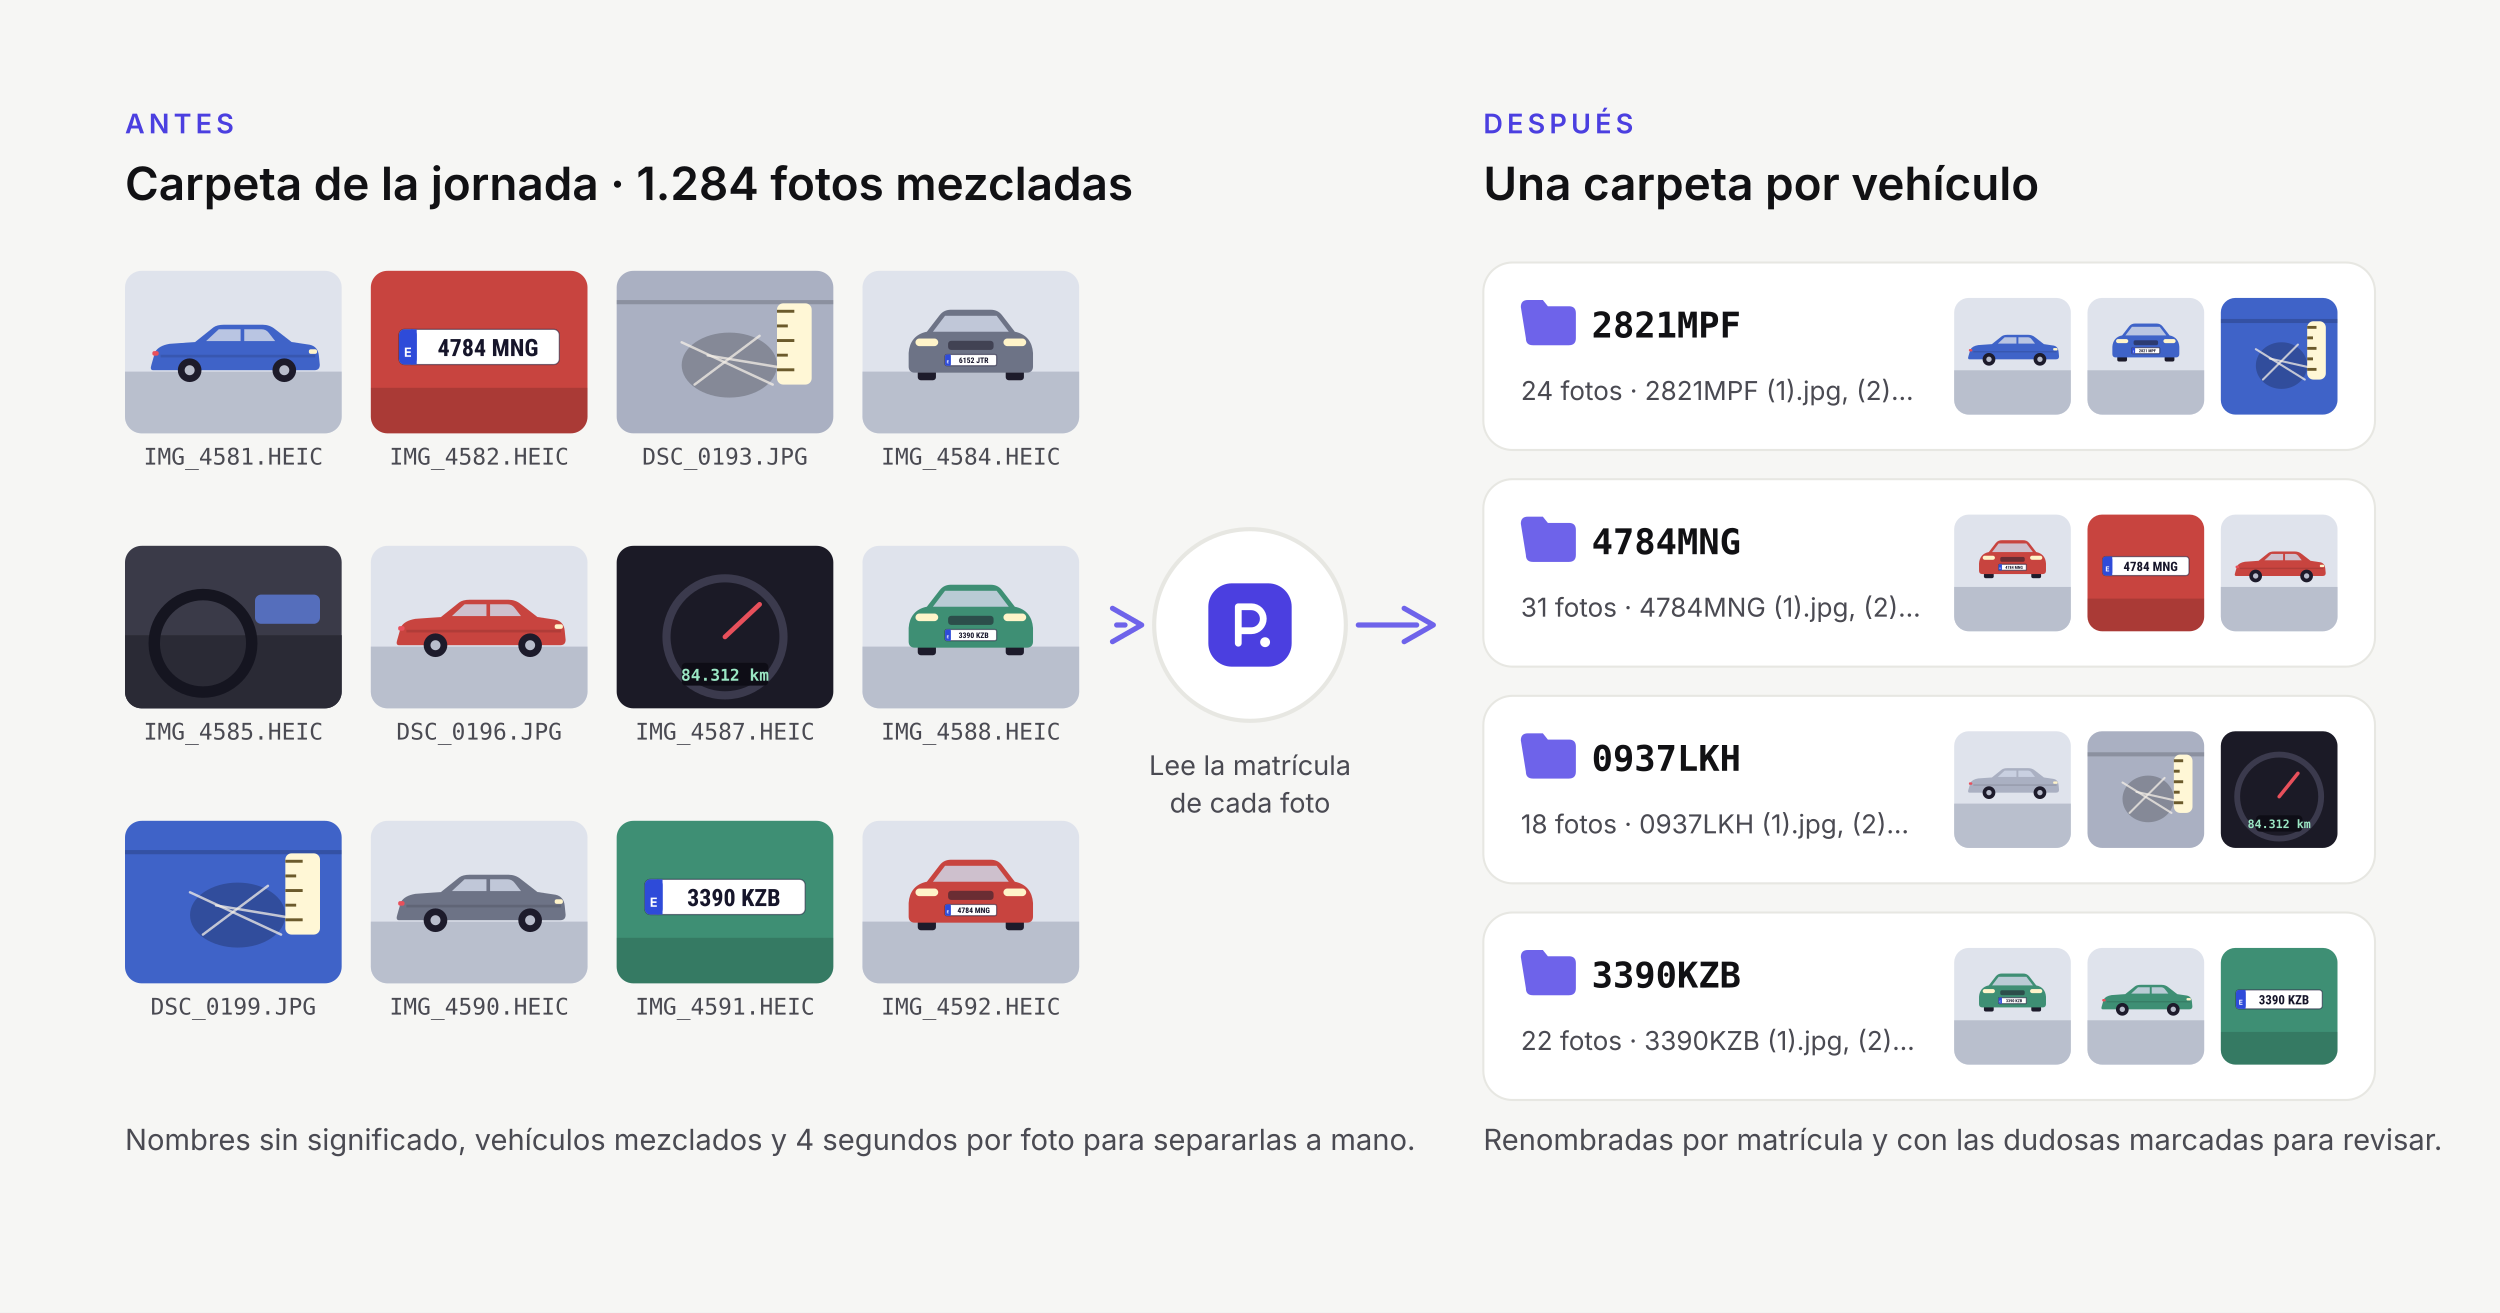
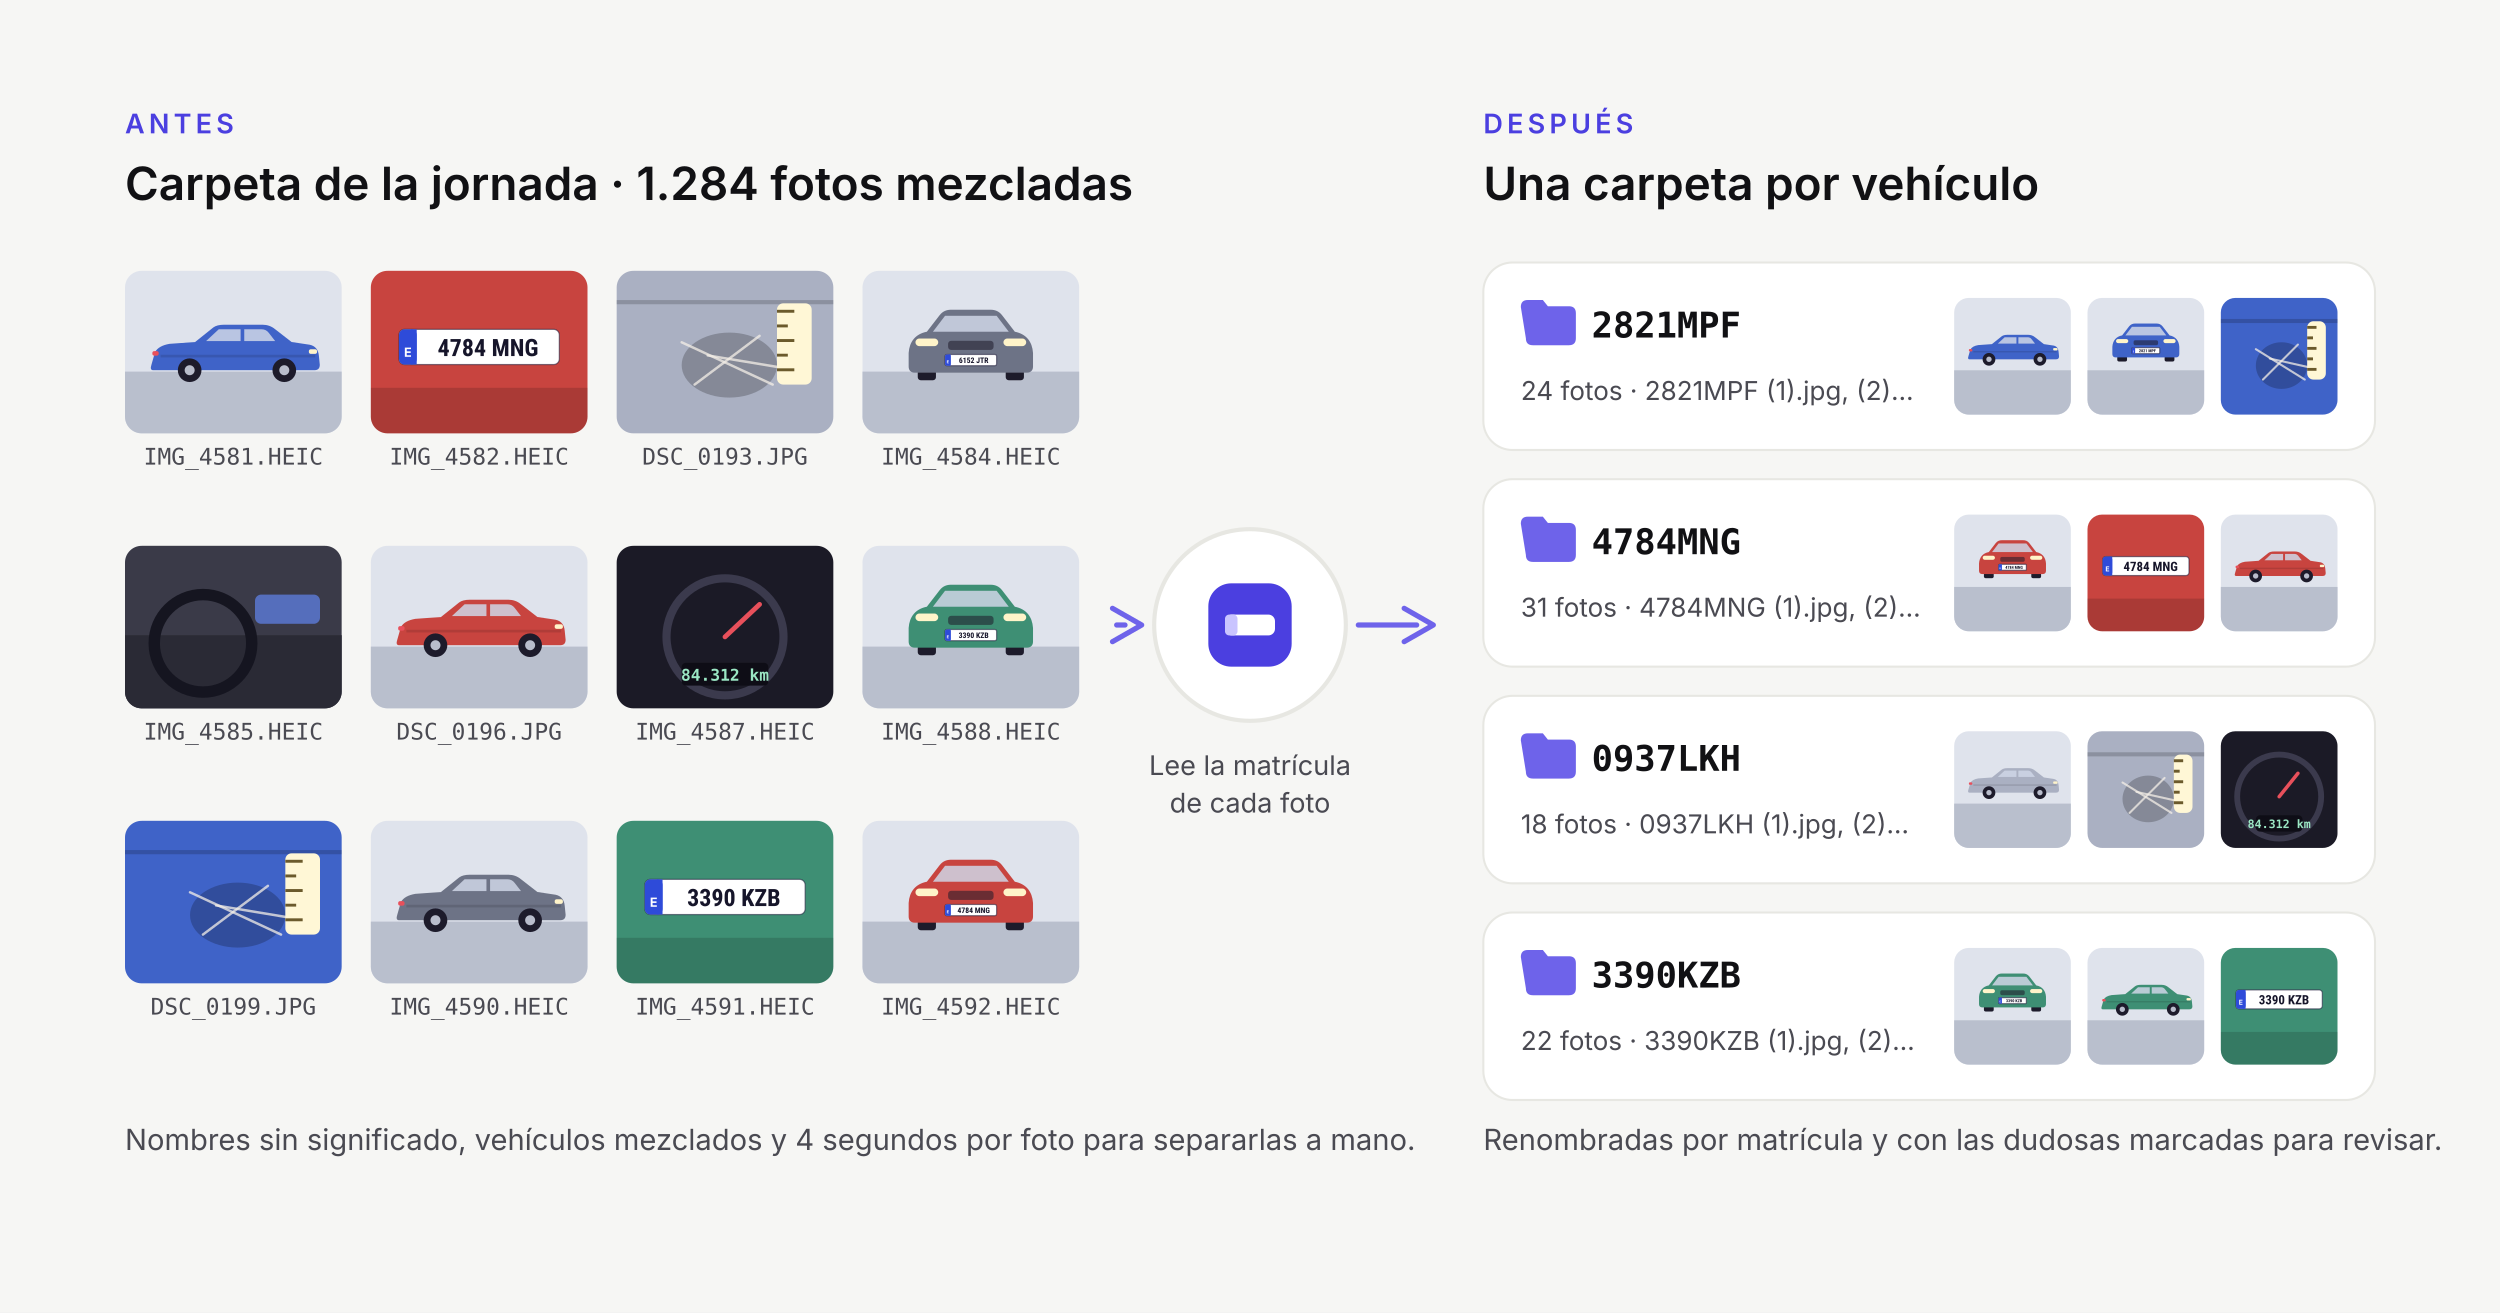
<svg xmlns="http://www.w3.org/2000/svg" viewBox="0 0 1200 630" width="1200" height="630" role="img" aria-labelledby="t">
  <rect x="0" y="0" width="1200" height="630" rx="0" fill="#f6f6f4" />
  <text x="60" y="64" font-family="Segoe UI, Inter, -apple-system, system-ui, sans-serif" font-size="13" font-weight="600" fill="#4b3fe0" text-anchor="start" letter-spacing="2">ANTES</text>
  <text x="60" y="96" font-family="Segoe UI, Inter, -apple-system, system-ui, sans-serif" font-size="22" font-weight="600" fill="#111114" text-anchor="start">Carpeta de la jornada · 1.284 fotos mezcladas</text>
  <g>
    <clipPath id="c48957359">
      <rect x="60" y="130" width="104" height="78" rx="8" />
    </clipPath>
    <g clip-path="url(#c48957359)">
      <rect x="60" y="130" width="104" height="78" rx="0" fill="#dfe3ec" />
      <rect x="60" y="178.36" width="104" height="29.64" rx="0" fill="#b9bfcd" />
      <g transform="translate(68.32,151.06) scale(0.4368)">
        <path d="M10,55 L14,41 Q18,34 30,32 L58,30 L78,14 Q82,11 90,11 L132,11 Q140,11 146,16 L164,30 L184,33 Q193,35 194,45 L195,55 Q195,61 189,61 L12,61 Q8,61 10,55 Z" fill="#3f63c8" />
        <path d="M84,16 L108,16 L108,29 L70,29 Z M112,16 L131,16 Q136,16 139,20 L146,29 L112,29 Z" fill="#cfd6e6" fill-opacity=".85" />
        <rect x="20" y="44" width="170" height="3" fill="#000" fill-opacity=".12" />
        <rect x="183" y="38" width="9" height="5" rx="2" fill="#fff4c9" />
        <rect x="11" y="40" width="7" height="5" rx="2" fill="#e8505b" />
        <circle cx="52" cy="61" r="13" fill="#1d1b2b" />
        <circle cx="52" cy="61" r="5.5" fill="#b9bdcc" />
        <circle cx="156" cy="61" r="13" fill="#1d1b2b" />
        <circle cx="156" cy="61" r="5.5" fill="#b9bdcc" />
      </g>
    </g>
  </g>
  <text x="112.0" y="223" font-family="Cascadia Mono, Consolas, ui-monospace, monospace" font-size="11" font-weight="400" fill="#4a4a52" text-anchor="middle">IMG_4581.HEIC</text>
  <g>
    <clipPath id="c47932285">
      <rect x="178" y="130" width="104" height="78" rx="8" />
    </clipPath>
    <g clip-path="url(#c47932285)">
      <rect x="178" y="130" width="104" height="78" rx="0" fill="#c8443f" />
      <rect x="178" y="186.16" width="104" height="21.84" rx="0" fill="#000" fill-opacity=".15" />
      <g>
        <rect x="191.52" y="158.08" width="76.96" height="16.9" rx="2.704" fill="#ffffff" stroke="#1e1b39" stroke-opacity=".55" stroke-width="0.6" />
        <rect x="191.52" y="158.08" width="8.5" height="16.9" rx="2.704" fill="#2e4bd9" />
        <rect x="197.316" y="158.08" width="2.704" height="16.9" rx="0" fill="#2e4bd9" />
        <text x="195.77" y="171.262" font-family="Segoe UI, Inter, -apple-system, system-ui, sans-serif" font-size="6.084" font-weight="700" fill="#ffffff" text-anchor="middle">E</text>
        <text x="234.25" y="170.924" font-family="Bahnschrift, 'Arial Narrow', 'Roboto Condensed', Arial, sans-serif" font-size="11.5" font-weight="700" fill="#16152a" text-anchor="middle">4784 MNG</text>
      </g>
    </g>
  </g>
  <text x="230.0" y="223" font-family="Cascadia Mono, Consolas, ui-monospace, monospace" font-size="11" font-weight="400" fill="#4a4a52" text-anchor="middle">IMG_4582.HEIC</text>
  <g>
    <clipPath id="c69814374">
      <rect x="296" y="130" width="104" height="78" rx="8" />
    </clipPath>
    <g clip-path="url(#c69814374)">
      <rect x="296" y="130" width="104" height="78" rx="0" fill="#aab0c2" />
      <rect x="296" y="144.04" width="104" height="2" rx="0" fill="#000" fill-opacity=".18" />
      <ellipse cx="350.08" cy="175.24" rx="22.88" ry="15.6" fill="#000" fill-opacity=".22" />
      <path d="M327.2,164.3 L370.9,184.6" stroke="#f4efe6" stroke-opacity=".75" stroke-width="1.2" stroke-linecap="round" />
      <path d="M333.4,184.6 L364.6,161.2" stroke="#f4efe6" stroke-opacity=".75" stroke-width="1.2" stroke-linecap="round" />
      <path d="M339.7,170.6 L377.1,176.8" stroke="#f4efe6" stroke-opacity=".75" stroke-width="1.2" stroke-linecap="round" />
      <rect x="372.96" y="145.6" width="16.64" height="39.0" rx="3" fill="#fff7d6" />
      <rect x="372.96" y="148.72" width="8.32" height="1.4" rx="0" fill="#6b5a2c" />
      <rect x="372.96" y="155.74" width="5.2" height="1.4" rx="0" fill="#6b5a2c" />
      <rect x="372.96" y="162.76" width="8.32" height="1.4" rx="0" fill="#6b5a2c" />
      <rect x="372.96" y="169.78" width="5.2" height="1.4" rx="0" fill="#6b5a2c" />
      <rect x="372.96" y="176.8" width="8.32" height="1.4" rx="0" fill="#6b5a2c" />
    </g>
  </g>
  <text x="348.0" y="223" font-family="Cascadia Mono, Consolas, ui-monospace, monospace" font-size="11" font-weight="400" fill="#4a4a52" text-anchor="middle">DSC_0193.JPG</text>
  <g>
    <clipPath id="c50328215">
      <rect x="414" y="130" width="104" height="78" rx="8" />
    </clipPath>
    <g clip-path="url(#c50328215)">
      <rect x="414" y="130" width="104" height="78" rx="0" fill="#dfe3ec" />
      <rect x="414" y="178.36" width="104" height="29.64" rx="0" fill="#b9bfcd" />
      <g transform="translate(429.6,142.48) scale(0.364)">
        <rect x="30" y="96" width="24" height="14" rx="4" fill="#1d1b2b" />
        <rect x="146" y="96" width="24" height="14" rx="4" fill="#1d1b2b" />
        <path d="M18,74 C19,59 27,49 42,46 L59,24 C63,19 68,17 74,17 H126 C132,17 137,19 141,24 L158,46 C173,49 181,59 182,74 V92 C182,97 179,100 174,100 H26 C21,100 18,97 18,92 Z" fill="#6d7386" />
        <path d="M66,25 H134 L150,46 H50 Z" fill="#cfd6e6" fill-opacity=".85" />
        <rect x="27" y="55" width="30" height="10" rx="5" fill="#fff4c9" />
        <rect x="143" y="55" width="30" height="10" rx="5" fill="#fff4c9" />
        <rect x="70" y="58" width="60" height="12" rx="4" fill="#1d1b2b" fill-opacity=".55" />
      </g>
      <g>
        <rect x="453.624" y="170.144" width="24.752" height="5.4" rx="0.864" fill="#ffffff" stroke="#1e1b39" stroke-opacity=".55" stroke-width="0.6" />
        <rect x="453.624" y="170.144" width="2.7" height="5.4" rx="0.864" fill="#2e4bd9" />
        <rect x="455.46" y="170.144" width="0.864" height="5.4" rx="0" fill="#2e4bd9" />
        <text x="454.974" y="174.356" font-family="Segoe UI, Inter, -apple-system, system-ui, sans-serif" font-size="1.944" font-weight="700" fill="#ffffff" text-anchor="middle">E</text>
        <text x="467.35" y="174.248" font-family="Bahnschrift, 'Arial Narrow', 'Roboto Condensed', Arial, sans-serif" font-size="3.7" font-weight="700" fill="#16152a" text-anchor="middle">6152 JTR</text>
      </g>
    </g>
  </g>
  <text x="466.0" y="223" font-family="Cascadia Mono, Consolas, ui-monospace, monospace" font-size="11" font-weight="400" fill="#4a4a52" text-anchor="middle">IMG_4584.HEIC</text>
  <g>
    <clipPath id="c95524520">
      <rect x="60" y="262" width="104" height="78" rx="8" />
    </clipPath>
    <g clip-path="url(#c95524520)">
      <rect x="60" y="262" width="104" height="78" rx="0" fill="#3a3a48" />
      <rect x="60" y="304.9" width="104" height="35.1" rx="0" fill="#2a2a35" />
      <circle cx="97.44" cy="308.8" r="23.4" fill="none" stroke="#151520" stroke-width="5.5" />
      <rect x="122.4" y="285.4" width="31.2" height="14.04" rx="3" fill="#5b7bd9" fill-opacity=".8" />
    </g>
  </g>
  <text x="112.0" y="355" font-family="Cascadia Mono, Consolas, ui-monospace, monospace" font-size="11" font-weight="400" fill="#4a4a52" text-anchor="middle">IMG_4585.HEIC</text>
  <g>
    <clipPath id="c83659750">
      <rect x="178" y="262" width="104" height="78" rx="8" />
    </clipPath>
    <g clip-path="url(#c83659750)">
      <rect x="178" y="262" width="104" height="78" rx="0" fill="#dfe3ec" />
      <rect x="178" y="310.36" width="104" height="29.64" rx="0" fill="#b9bfcd" />
      <g transform="translate(186.32,283.06) scale(0.4368)">
        <path d="M10,55 L14,41 Q18,34 30,32 L58,30 L78,14 Q82,11 90,11 L132,11 Q140,11 146,16 L164,30 L184,33 Q193,35 194,45 L195,55 Q195,61 189,61 L12,61 Q8,61 10,55 Z" fill="#c8443f" />
        <path d="M84,16 L108,16 L108,29 L70,29 Z M112,16 L131,16 Q136,16 139,20 L146,29 L112,29 Z" fill="#cfd6e6" fill-opacity=".85" />
        <rect x="20" y="44" width="170" height="3" fill="#000" fill-opacity=".12" />
        <rect x="183" y="38" width="9" height="5" rx="2" fill="#fff4c9" />
        <rect x="11" y="40" width="7" height="5" rx="2" fill="#e8505b" />
        <circle cx="52" cy="61" r="13" fill="#1d1b2b" />
        <circle cx="52" cy="61" r="5.5" fill="#b9bdcc" />
        <circle cx="156" cy="61" r="13" fill="#1d1b2b" />
        <circle cx="156" cy="61" r="5.5" fill="#b9bdcc" />
      </g>
    </g>
  </g>
  <text x="230.0" y="355" font-family="Cascadia Mono, Consolas, ui-monospace, monospace" font-size="11" font-weight="400" fill="#4a4a52" text-anchor="middle">DSC_0196.JPG</text>
  <g>
    <clipPath id="c26259151">
      <rect x="296" y="262" width="104" height="78" rx="8" />
    </clipPath>
    <g clip-path="url(#c26259151)">
      <rect x="296" y="262" width="104" height="78" rx="0" fill="#1b1a26" />
      <circle cx="348.0" cy="305.68" r="28.08" fill="none" stroke="#3b3a4d" stroke-width="3.9" />
      <path d="M348.0,305.7 L364.6,290.1" stroke="#e8505b" stroke-width="2.3" stroke-linecap="round" />
      <rect x="327.2" y="318.16" width="41.6" height="10.92" rx="2" fill="#0e0d16" />
      <text x="348.0" y="326.74" font-family="Cascadia Mono, Consolas, ui-monospace, monospace" font-size="7.8" font-weight="600" fill="#9be7c4" text-anchor="middle">84.312 km</text>
    </g>
  </g>
  <text x="348.0" y="355" font-family="Cascadia Mono, Consolas, ui-monospace, monospace" font-size="11" font-weight="400" fill="#4a4a52" text-anchor="middle">IMG_4587.HEIC</text>
  <g>
    <clipPath id="c15806673">
      <rect x="414" y="262" width="104" height="78" rx="8" />
    </clipPath>
    <g clip-path="url(#c15806673)">
      <rect x="414" y="262" width="104" height="78" rx="0" fill="#dfe3ec" />
      <rect x="414" y="310.36" width="104" height="29.64" rx="0" fill="#b9bfcd" />
      <g transform="translate(429.6,274.48) scale(0.364)">
        <rect x="30" y="96" width="24" height="14" rx="4" fill="#1d1b2b" />
        <rect x="146" y="96" width="24" height="14" rx="4" fill="#1d1b2b" />
        <path d="M18,74 C19,59 27,49 42,46 L59,24 C63,19 68,17 74,17 H126 C132,17 137,19 141,24 L158,46 C173,49 181,59 182,74 V92 C182,97 179,100 174,100 H26 C21,100 18,97 18,92 Z" fill="#3e8f74" />
        <path d="M66,25 H134 L150,46 H50 Z" fill="#cfd6e6" fill-opacity=".85" />
        <rect x="27" y="55" width="30" height="10" rx="5" fill="#fff4c9" />
        <rect x="143" y="55" width="30" height="10" rx="5" fill="#fff4c9" />
        <rect x="70" y="58" width="60" height="12" rx="4" fill="#1d1b2b" fill-opacity=".55" />
      </g>
      <g>
        <rect x="453.624" y="302.144" width="24.752" height="5.4" rx="0.864" fill="#ffffff" stroke="#1e1b39" stroke-opacity=".55" stroke-width="0.6" />
        <rect x="453.624" y="302.144" width="2.7" height="5.4" rx="0.864" fill="#2e4bd9" />
        <rect x="455.46" y="302.144" width="0.864" height="5.4" rx="0" fill="#2e4bd9" />
        <text x="454.974" y="306.356" font-family="Segoe UI, Inter, -apple-system, system-ui, sans-serif" font-size="1.944" font-weight="700" fill="#ffffff" text-anchor="middle">E</text>
        <text x="467.35" y="306.248" font-family="Bahnschrift, 'Arial Narrow', 'Roboto Condensed', Arial, sans-serif" font-size="3.7" font-weight="700" fill="#16152a" text-anchor="middle">3390 KZB</text>
      </g>
    </g>
  </g>
  <text x="466.0" y="355" font-family="Cascadia Mono, Consolas, ui-monospace, monospace" font-size="11" font-weight="400" fill="#4a4a52" text-anchor="middle">IMG_4588.HEIC</text>
  <g>
    <clipPath id="c96603244">
      <rect x="60" y="394" width="104" height="78" rx="8" />
    </clipPath>
    <g clip-path="url(#c96603244)">
      <rect x="60" y="394" width="104" height="78" rx="0" fill="#3f63c8" />
      <rect x="60" y="408.04" width="104" height="2" rx="0" fill="#000" fill-opacity=".18" />
      <ellipse cx="114.08" cy="439.24" rx="22.88" ry="15.6" fill="#000" fill-opacity=".22" />
      <path d="M91.2,428.3 L134.9,448.6" stroke="#f4efe6" stroke-opacity=".75" stroke-width="1.2" stroke-linecap="round" />
      <path d="M97.4,448.6 L128.6,425.2" stroke="#f4efe6" stroke-opacity=".75" stroke-width="1.2" stroke-linecap="round" />
      <path d="M103.7,434.6 L141.1,440.8" stroke="#f4efe6" stroke-opacity=".75" stroke-width="1.2" stroke-linecap="round" />
      <rect x="136.96" y="409.6" width="16.64" height="39.0" rx="3" fill="#fff7d6" />
      <rect x="136.96" y="412.72" width="8.32" height="1.4" rx="0" fill="#6b5a2c" />
      <rect x="136.96" y="419.74" width="5.2" height="1.4" rx="0" fill="#6b5a2c" />
      <rect x="136.96" y="426.76" width="8.32" height="1.4" rx="0" fill="#6b5a2c" />
      <rect x="136.96" y="433.78" width="5.2" height="1.4" rx="0" fill="#6b5a2c" />
      <rect x="136.96" y="440.8" width="8.32" height="1.4" rx="0" fill="#6b5a2c" />
    </g>
  </g>
  <text x="112.0" y="487" font-family="Cascadia Mono, Consolas, ui-monospace, monospace" font-size="11" font-weight="400" fill="#4a4a52" text-anchor="middle">DSC_0199.JPG</text>
  <g>
    <clipPath id="c85924382">
      <rect x="178" y="394" width="104" height="78" rx="8" />
    </clipPath>
    <g clip-path="url(#c85924382)">
      <rect x="178" y="394" width="104" height="78" rx="0" fill="#dfe3ec" />
      <rect x="178" y="442.36" width="104" height="29.64" rx="0" fill="#b9bfcd" />
      <g transform="translate(186.32,415.06) scale(0.4368)">
        <path d="M10,55 L14,41 Q18,34 30,32 L58,30 L78,14 Q82,11 90,11 L132,11 Q140,11 146,16 L164,30 L184,33 Q193,35 194,45 L195,55 Q195,61 189,61 L12,61 Q8,61 10,55 Z" fill="#6d7386" />
        <path d="M84,16 L108,16 L108,29 L70,29 Z M112,16 L131,16 Q136,16 139,20 L146,29 L112,29 Z" fill="#cfd6e6" fill-opacity=".85" />
        <rect x="20" y="44" width="170" height="3" fill="#000" fill-opacity=".12" />
        <rect x="183" y="38" width="9" height="5" rx="2" fill="#fff4c9" />
        <rect x="11" y="40" width="7" height="5" rx="2" fill="#e8505b" />
        <circle cx="52" cy="61" r="13" fill="#1d1b2b" />
        <circle cx="52" cy="61" r="5.5" fill="#b9bdcc" />
        <circle cx="156" cy="61" r="13" fill="#1d1b2b" />
        <circle cx="156" cy="61" r="5.5" fill="#b9bdcc" />
      </g>
    </g>
  </g>
  <text x="230.0" y="487" font-family="Cascadia Mono, Consolas, ui-monospace, monospace" font-size="11" font-weight="400" fill="#4a4a52" text-anchor="middle">IMG_4590.HEIC</text>
  <g>
    <clipPath id="c80920384">
      <rect x="296" y="394" width="104" height="78" rx="8" />
    </clipPath>
    <g clip-path="url(#c80920384)">
      <rect x="296" y="394" width="104" height="78" rx="0" fill="#3e8f74" />
      <rect x="296" y="450.16" width="104" height="21.84" rx="0" fill="#000" fill-opacity=".15" />
      <g>
        <rect x="309.52" y="422.08" width="76.96" height="16.9" rx="2.704" fill="#ffffff" stroke="#1e1b39" stroke-opacity=".55" stroke-width="0.6" />
        <rect x="309.52" y="422.08" width="8.5" height="16.9" rx="2.704" fill="#2e4bd9" />
        <rect x="315.316" y="422.08" width="2.704" height="16.9" rx="0" fill="#2e4bd9" />
        <text x="313.77" y="435.262" font-family="Segoe UI, Inter, -apple-system, system-ui, sans-serif" font-size="6.084" font-weight="700" fill="#ffffff" text-anchor="middle">E</text>
        <text x="352.25" y="434.924" font-family="Bahnschrift, 'Arial Narrow', 'Roboto Condensed', Arial, sans-serif" font-size="11.5" font-weight="700" fill="#16152a" text-anchor="middle">3390 KZB</text>
      </g>
    </g>
  </g>
  <text x="348.0" y="487" font-family="Cascadia Mono, Consolas, ui-monospace, monospace" font-size="11" font-weight="400" fill="#4a4a52" text-anchor="middle">IMG_4591.HEIC</text>
  <g>
    <clipPath id="c43127611">
      <rect x="414" y="394" width="104" height="78" rx="8" />
    </clipPath>
    <g clip-path="url(#c43127611)">
      <rect x="414" y="394" width="104" height="78" rx="0" fill="#dfe3ec" />
      <rect x="414" y="442.36" width="104" height="29.64" rx="0" fill="#b9bfcd" />
      <g transform="translate(429.6,406.48) scale(0.364)">
        <rect x="30" y="96" width="24" height="14" rx="4" fill="#1d1b2b" />
        <rect x="146" y="96" width="24" height="14" rx="4" fill="#1d1b2b" />
        <path d="M18,74 C19,59 27,49 42,46 L59,24 C63,19 68,17 74,17 H126 C132,17 137,19 141,24 L158,46 C173,49 181,59 182,74 V92 C182,97 179,100 174,100 H26 C21,100 18,97 18,92 Z" fill="#c8443f" />
        <path d="M66,25 H134 L150,46 H50 Z" fill="#cfd6e6" fill-opacity=".85" />
        <rect x="27" y="55" width="30" height="10" rx="5" fill="#fff4c9" />
        <rect x="143" y="55" width="30" height="10" rx="5" fill="#fff4c9" />
        <rect x="70" y="58" width="60" height="12" rx="4" fill="#1d1b2b" fill-opacity=".55" />
      </g>
      <g>
        <rect x="453.624" y="434.144" width="24.752" height="5.4" rx="0.864" fill="#ffffff" stroke="#1e1b39" stroke-opacity=".55" stroke-width="0.6" />
        <rect x="453.624" y="434.144" width="2.7" height="5.4" rx="0.864" fill="#2e4bd9" />
        <rect x="455.46" y="434.144" width="0.864" height="5.4" rx="0" fill="#2e4bd9" />
        <text x="454.974" y="438.356" font-family="Segoe UI, Inter, -apple-system, system-ui, sans-serif" font-size="1.944" font-weight="700" fill="#ffffff" text-anchor="middle">E</text>
        <text x="467.35" y="438.248" font-family="Bahnschrift, 'Arial Narrow', 'Roboto Condensed', Arial, sans-serif" font-size="3.7" font-weight="700" fill="#16152a" text-anchor="middle">4784 MNG</text>
      </g>
    </g>
  </g>
  <text x="466.0" y="487" font-family="Cascadia Mono, Consolas, ui-monospace, monospace" font-size="11" font-weight="400" fill="#4a4a52" text-anchor="middle">IMG_4592.HEIC</text>
  <text x="60" y="552" font-family="Segoe UI, Inter, -apple-system, system-ui, sans-serif" font-size="14" font-weight="400" fill="#4a4a52" text-anchor="start">Nombres sin significado, vehículos mezclados y 4 segundos por foto para separarlas a mano.</text>
  <circle cx="600" cy="300" r="46" fill="#ffffff" stroke="#e7e7e2" stroke-width="2" />
-   <g transform="translate(580,280) scale(1.25)">
-     <rect width="32" height="32" rx="9" fill="#4b3fe0" />
-     <path d="M11.5 23V9h5a4.6 4.6 0 0 1 0 9.2h-5" fill="none" stroke="#fff" stroke-width="2.6" stroke-linecap="round" stroke-linejoin="round" />
-     <circle cx="21.8" cy="22.6" r="1.9" fill="#fff" />
+   <g transform="translate(580,280) scale(2)">
+     <rect width="20" height="20" rx="5.5" fill="#4b3fe0" />
+     <rect x="4" y="7.5" width="12" height="5" rx="1.6" fill="#fff" />
+     <rect x="4" y="7.5" width="3" height="5" rx="1" fill="#c9c4ff" />
  </g>
  <path d="M536,300 H540" stroke="#6e63ea" stroke-width="2.5" stroke-linecap="round" />
  <path d="M534,292 L548,300 L534,308" fill="none" stroke="#6e63ea" stroke-width="2.5" stroke-linecap="round" stroke-linejoin="round" />
  <path d="M652,300 H680" stroke="#6e63ea" stroke-width="2.5" stroke-linecap="round" />
  <path d="M674,292 L688,300 L674,308" fill="none" stroke="#6e63ea" stroke-width="2.5" stroke-linecap="round" stroke-linejoin="round" />
  <text x="600" y="372" font-family="Segoe UI, Inter, -apple-system, system-ui, sans-serif" font-size="13" font-weight="400" fill="#4a4a52" text-anchor="middle">Lee la matrícula</text>
  <text x="600" y="390" font-family="Segoe UI, Inter, -apple-system, system-ui, sans-serif" font-size="13" font-weight="400" fill="#4a4a52" text-anchor="middle">de cada foto</text>
  <text x="712" y="64" font-family="Segoe UI, Inter, -apple-system, system-ui, sans-serif" font-size="13" font-weight="600" fill="#4b3fe0" text-anchor="start" letter-spacing="2">DESPUÉS</text>
  <text x="712" y="96" font-family="Segoe UI, Inter, -apple-system, system-ui, sans-serif" font-size="22" font-weight="600" fill="#111114" text-anchor="start">Una carpeta por vehículo</text>
  <rect x="712" y="126" width="428" height="90" rx="14" fill="#ffffff" stroke="#e7e7e2" />
  <path d="M730,147.37 q0,-3.37 3.37,-3.37 h7.2 l2.4,2.995 h10.08 q3.37,0 3.37,3.37 v11.981 q0,3.37 -3.37,3.37 h-17.261 q-3.37,0 -3.37,-3.37 z" fill="#6e63ea" />
  <text x="764" y="162" font-family="Cascadia Mono, Consolas, ui-monospace, monospace" font-size="17" font-weight="600" fill="#111114" text-anchor="start">2821MPF</text>
  <text x="730" y="192" font-family="Segoe UI, Inter, -apple-system, system-ui, sans-serif" font-size="12.5" font-weight="400" fill="#4a4a52" text-anchor="start">24 fotos · 2821MPF (1).jpg, (2)…</text>
  <g>
    <clipPath id="c83813543">
      <rect x="938" y="143" width="56" height="56" rx="7" />
    </clipPath>
    <g clip-path="url(#c83813543)">
      <rect x="938" y="143" width="56" height="56" rx="0" fill="#dfe3ec" />
      <rect x="938" y="177.72" width="56" height="21.28" rx="0" fill="#b9bfcd" />
      <g transform="translate(942.48,158.12) scale(0.2352)">
        <path d="M10,55 L14,41 Q18,34 30,32 L58,30 L78,14 Q82,11 90,11 L132,11 Q140,11 146,16 L164,30 L184,33 Q193,35 194,45 L195,55 Q195,61 189,61 L12,61 Q8,61 10,55 Z" fill="#3f63c8" />
        <path d="M84,16 L108,16 L108,29 L70,29 Z M112,16 L131,16 Q136,16 139,20 L146,29 L112,29 Z" fill="#cfd6e6" fill-opacity=".85" />
        <rect x="20" y="44" width="170" height="3" fill="#000" fill-opacity=".12" />
        <rect x="183" y="38" width="9" height="5" rx="2" fill="#fff4c9" />
        <rect x="11" y="40" width="7" height="5" rx="2" fill="#e8505b" />
        <circle cx="52" cy="61" r="13" fill="#1d1b2b" />
        <circle cx="52" cy="61" r="5.5" fill="#b9bdcc" />
        <circle cx="156" cy="61" r="13" fill="#1d1b2b" />
        <circle cx="156" cy="61" r="5.5" fill="#b9bdcc" />
      </g>
    </g>
  </g>
  <g>
    <clipPath id="c64404904">
      <rect x="1002" y="143" width="56" height="56" rx="7" />
    </clipPath>
    <g clip-path="url(#c64404904)">
      <rect x="1002" y="143" width="56" height="56" rx="0" fill="#dfe3ec" />
      <rect x="1002" y="177.72" width="56" height="21.28" rx="0" fill="#b9bfcd" />
      <g transform="translate(1010.4,151.96) scale(0.196)">
        <rect x="30" y="96" width="24" height="14" rx="4" fill="#1d1b2b" />
        <rect x="146" y="96" width="24" height="14" rx="4" fill="#1d1b2b" />
        <path d="M18,74 C19,59 27,49 42,46 L59,24 C63,19 68,17 74,17 H126 C132,17 137,19 141,24 L158,46 C173,49 181,59 182,74 V92 C182,97 179,100 174,100 H26 C21,100 18,97 18,92 Z" fill="#3f63c8" />
        <path d="M66,25 H134 L150,46 H50 Z" fill="#cfd6e6" fill-opacity=".85" />
        <rect x="27" y="55" width="30" height="10" rx="5" fill="#fff4c9" />
        <rect x="143" y="55" width="30" height="10" rx="5" fill="#fff4c9" />
        <rect x="70" y="58" width="60" height="12" rx="4" fill="#1d1b2b" fill-opacity=".55" />
      </g>
      <g>
        <rect x="1023.336" y="166.856" width="13.328" height="2.9" rx="0.464" fill="#ffffff" stroke="#1e1b39" stroke-opacity=".55" stroke-width="0.6" />
        <rect x="1023.336" y="166.856" width="1.5" height="2.9" rx="0.464" fill="#2e4bd9" />
        <rect x="1024.372" y="166.856" width="0.464" height="2.9" rx="0" fill="#2e4bd9" />
        <text x="1024.086" y="169.118" font-family="Segoe UI, Inter, -apple-system, system-ui, sans-serif" font-size="1.044" font-weight="700" fill="#ffffff" text-anchor="middle">E</text>
        <text x="1030.75" y="169.06" font-family="Bahnschrift, 'Arial Narrow', 'Roboto Condensed', Arial, sans-serif" font-size="2.0" font-weight="700" fill="#16152a" text-anchor="middle">2821 MPF</text>
      </g>
    </g>
  </g>
  <g>
    <clipPath id="c79275711">
      <rect x="1066" y="143" width="56" height="56" rx="7" />
    </clipPath>
    <g clip-path="url(#c79275711)">
      <rect x="1066" y="143" width="56" height="56" rx="0" fill="#3f63c8" />
      <rect x="1066" y="153.08" width="56" height="2" rx="0" fill="#000" fill-opacity=".18" />
      <ellipse cx="1095.12" cy="175.48" rx="12.32" ry="11.2" fill="#000" fill-opacity=".22" />
      <path d="M1082.8,167.6 L1106.3,182.2" stroke="#f4efe6" stroke-opacity=".75" stroke-width="1.0" stroke-linecap="round" />
      <path d="M1086.2,182.2 L1103.0,165.4" stroke="#f4efe6" stroke-opacity=".75" stroke-width="1.0" stroke-linecap="round" />
      <path d="M1089.5,172.1 L1109.7,176.6" stroke="#f4efe6" stroke-opacity=".75" stroke-width="1.0" stroke-linecap="round" />
      <rect x="1107.44" y="154.2" width="8.96" height="28.0" rx="3" fill="#fff7d6" />
      <rect x="1107.44" y="156.44" width="4.48" height="1.4" rx="0" fill="#6b5a2c" />
      <rect x="1107.44" y="161.48" width="2.8" height="1.4" rx="0" fill="#6b5a2c" />
      <rect x="1107.44" y="166.52" width="4.48" height="1.4" rx="0" fill="#6b5a2c" />
      <rect x="1107.44" y="171.56" width="2.8" height="1.4" rx="0" fill="#6b5a2c" />
      <rect x="1107.44" y="176.6" width="4.48" height="1.4" rx="0" fill="#6b5a2c" />
    </g>
  </g>
  <rect x="712" y="230" width="428" height="90" rx="14" fill="#ffffff" stroke="#e7e7e2" />
  <path d="M730,251.37 q0,-3.37 3.37,-3.37 h7.2 l2.4,2.995 h10.08 q3.37,0 3.37,3.37 v11.981 q0,3.37 -3.37,3.37 h-17.261 q-3.37,0 -3.37,-3.37 z" fill="#6e63ea" />
  <text x="764" y="266" font-family="Cascadia Mono, Consolas, ui-monospace, monospace" font-size="17" font-weight="600" fill="#111114" text-anchor="start">4784MNG</text>
  <text x="730" y="296" font-family="Segoe UI, Inter, -apple-system, system-ui, sans-serif" font-size="12.5" font-weight="400" fill="#4a4a52" text-anchor="start">31 fotos · 4784MNG (1).jpg, (2)…</text>
  <g>
    <clipPath id="c85146527">
      <rect x="938" y="247" width="56" height="56" rx="7" />
    </clipPath>
    <g clip-path="url(#c85146527)">
      <rect x="938" y="247" width="56" height="56" rx="0" fill="#dfe3ec" />
      <rect x="938" y="281.72" width="56" height="21.28" rx="0" fill="#b9bfcd" />
      <g transform="translate(946.4,255.96) scale(0.196)">
        <rect x="30" y="96" width="24" height="14" rx="4" fill="#1d1b2b" />
        <rect x="146" y="96" width="24" height="14" rx="4" fill="#1d1b2b" />
        <path d="M18,74 C19,59 27,49 42,46 L59,24 C63,19 68,17 74,17 H126 C132,17 137,19 141,24 L158,46 C173,49 181,59 182,74 V92 C182,97 179,100 174,100 H26 C21,100 18,97 18,92 Z" fill="#c8443f" />
        <path d="M66,25 H134 L150,46 H50 Z" fill="#cfd6e6" fill-opacity=".85" />
        <rect x="27" y="55" width="30" height="10" rx="5" fill="#fff4c9" />
        <rect x="143" y="55" width="30" height="10" rx="5" fill="#fff4c9" />
        <rect x="70" y="58" width="60" height="12" rx="4" fill="#1d1b2b" fill-opacity=".55" />
      </g>
      <g>
        <rect x="959.336" y="270.856" width="13.328" height="2.9" rx="0.464" fill="#ffffff" stroke="#1e1b39" stroke-opacity=".55" stroke-width="0.6" />
        <rect x="959.336" y="270.856" width="1.5" height="2.9" rx="0.464" fill="#2e4bd9" />
        <rect x="960.372" y="270.856" width="0.464" height="2.9" rx="0" fill="#2e4bd9" />
        <text x="960.086" y="273.118" font-family="Segoe UI, Inter, -apple-system, system-ui, sans-serif" font-size="1.044" font-weight="700" fill="#ffffff" text-anchor="middle">E</text>
        <text x="966.75" y="273.06" font-family="Bahnschrift, 'Arial Narrow', 'Roboto Condensed', Arial, sans-serif" font-size="2.0" font-weight="700" fill="#16152a" text-anchor="middle">4784 MNG</text>
      </g>
    </g>
  </g>
  <g>
    <clipPath id="c38308971">
      <rect x="1002" y="247" width="56" height="56" rx="7" />
    </clipPath>
    <g clip-path="url(#c38308971)">
      <rect x="1002" y="247" width="56" height="56" rx="0" fill="#c8443f" />
      <rect x="1002" y="287.32" width="56" height="15.68" rx="0" fill="#000" fill-opacity=".15" />
      <g>
        <rect x="1009.28" y="267.16" width="41.44" height="9.1" rx="1.456" fill="#ffffff" stroke="#1e1b39" stroke-opacity=".55" stroke-width="0.6" />
        <rect x="1009.28" y="267.16" width="4.6" height="9.1" rx="1.456" fill="#2e4bd9" />
        <rect x="1012.424" y="267.16" width="1.456" height="9.1" rx="0" fill="#2e4bd9" />
        <text x="1011.58" y="274.258" font-family="Segoe UI, Inter, -apple-system, system-ui, sans-serif" font-size="3.276" font-weight="700" fill="#ffffff" text-anchor="middle">E</text>
        <text x="1032.3" y="274.076" font-family="Bahnschrift, 'Arial Narrow', 'Roboto Condensed', Arial, sans-serif" font-size="6.2" font-weight="700" fill="#16152a" text-anchor="middle">4784 MNG</text>
      </g>
    </g>
  </g>
  <g>
    <clipPath id="c1729378">
      <rect x="1066" y="247" width="56" height="56" rx="7" />
    </clipPath>
    <g clip-path="url(#c1729378)">
      <rect x="1066" y="247" width="56" height="56" rx="0" fill="#dfe3ec" />
      <rect x="1066" y="281.72" width="56" height="21.28" rx="0" fill="#b9bfcd" />
      <g transform="translate(1070.48,262.12) scale(0.2352)">
        <path d="M10,55 L14,41 Q18,34 30,32 L58,30 L78,14 Q82,11 90,11 L132,11 Q140,11 146,16 L164,30 L184,33 Q193,35 194,45 L195,55 Q195,61 189,61 L12,61 Q8,61 10,55 Z" fill="#c8443f" />
        <path d="M84,16 L108,16 L108,29 L70,29 Z M112,16 L131,16 Q136,16 139,20 L146,29 L112,29 Z" fill="#cfd6e6" fill-opacity=".85" />
        <rect x="20" y="44" width="170" height="3" fill="#000" fill-opacity=".12" />
        <rect x="183" y="38" width="9" height="5" rx="2" fill="#fff4c9" />
        <rect x="11" y="40" width="7" height="5" rx="2" fill="#e8505b" />
        <circle cx="52" cy="61" r="13" fill="#1d1b2b" />
        <circle cx="52" cy="61" r="5.5" fill="#b9bdcc" />
        <circle cx="156" cy="61" r="13" fill="#1d1b2b" />
        <circle cx="156" cy="61" r="5.5" fill="#b9bdcc" />
      </g>
    </g>
  </g>
  <rect x="712" y="334" width="428" height="90" rx="14" fill="#ffffff" stroke="#e7e7e2" />
  <path d="M730,355.37 q0,-3.37 3.37,-3.37 h7.2 l2.4,2.995 h10.08 q3.37,0 3.37,3.37 v11.981 q0,3.37 -3.37,3.37 h-17.261 q-3.37,0 -3.37,-3.37 z" fill="#6e63ea" />
  <text x="764" y="370" font-family="Cascadia Mono, Consolas, ui-monospace, monospace" font-size="17" font-weight="600" fill="#111114" text-anchor="start">0937LKH</text>
  <text x="730" y="400" font-family="Segoe UI, Inter, -apple-system, system-ui, sans-serif" font-size="12.5" font-weight="400" fill="#4a4a52" text-anchor="start">18 fotos · 0937LKH (1).jpg, (2)…</text>
  <g>
    <clipPath id="c48934029">
      <rect x="938" y="351" width="56" height="56" rx="7" />
    </clipPath>
    <g clip-path="url(#c48934029)">
      <rect x="938" y="351" width="56" height="56" rx="0" fill="#dfe3ec" />
      <rect x="938" y="385.72" width="56" height="21.28" rx="0" fill="#b9bfcd" />
      <g transform="translate(942.48,366.12) scale(0.2352)">
        <path d="M10,55 L14,41 Q18,34 30,32 L58,30 L78,14 Q82,11 90,11 L132,11 Q140,11 146,16 L164,30 L184,33 Q193,35 194,45 L195,55 Q195,61 189,61 L12,61 Q8,61 10,55 Z" fill="#aab0c2" />
        <path d="M84,16 L108,16 L108,29 L70,29 Z M112,16 L131,16 Q136,16 139,20 L146,29 L112,29 Z" fill="#cfd6e6" fill-opacity=".85" />
        <rect x="20" y="44" width="170" height="3" fill="#000" fill-opacity=".12" />
        <rect x="183" y="38" width="9" height="5" rx="2" fill="#fff4c9" />
        <rect x="11" y="40" width="7" height="5" rx="2" fill="#e8505b" />
        <circle cx="52" cy="61" r="13" fill="#1d1b2b" />
        <circle cx="52" cy="61" r="5.5" fill="#b9bdcc" />
        <circle cx="156" cy="61" r="13" fill="#1d1b2b" />
        <circle cx="156" cy="61" r="5.5" fill="#b9bdcc" />
      </g>
    </g>
  </g>
  <g>
    <clipPath id="c85214411">
      <rect x="1002" y="351" width="56" height="56" rx="7" />
    </clipPath>
    <g clip-path="url(#c85214411)">
      <rect x="1002" y="351" width="56" height="56" rx="0" fill="#aab0c2" />
      <rect x="1002" y="361.08" width="56" height="2" rx="0" fill="#000" fill-opacity=".18" />
      <ellipse cx="1031.12" cy="383.48" rx="12.32" ry="11.2" fill="#000" fill-opacity=".22" />
      <path d="M1018.8,375.6 L1042.3,390.2" stroke="#f4efe6" stroke-opacity=".75" stroke-width="1.0" stroke-linecap="round" />
      <path d="M1022.2,390.2 L1039.0,373.4" stroke="#f4efe6" stroke-opacity=".75" stroke-width="1.0" stroke-linecap="round" />
      <path d="M1025.5,380.1 L1045.7,384.6" stroke="#f4efe6" stroke-opacity=".75" stroke-width="1.0" stroke-linecap="round" />
      <rect x="1043.44" y="362.2" width="8.96" height="28.0" rx="3" fill="#fff7d6" />
      <rect x="1043.44" y="364.44" width="4.48" height="1.4" rx="0" fill="#6b5a2c" />
      <rect x="1043.44" y="369.48" width="2.8" height="1.4" rx="0" fill="#6b5a2c" />
      <rect x="1043.44" y="374.52" width="4.48" height="1.4" rx="0" fill="#6b5a2c" />
      <rect x="1043.44" y="379.56" width="2.8" height="1.4" rx="0" fill="#6b5a2c" />
      <rect x="1043.44" y="384.6" width="4.48" height="1.4" rx="0" fill="#6b5a2c" />
    </g>
  </g>
  <g>
    <clipPath id="c96286137">
      <rect x="1066" y="351" width="56" height="56" rx="7" />
    </clipPath>
    <g clip-path="url(#c96286137)">
      <rect x="1066" y="351" width="56" height="56" rx="0" fill="#1b1a26" />
      <circle cx="1094.0" cy="382.36" r="20.16" fill="none" stroke="#3b3a4d" stroke-width="2.8" />
      <path d="M1094.0,382.4 L1103.0,371.2" stroke="#e8505b" stroke-width="1.7" stroke-linecap="round" />
      <rect x="1082.8" y="391.32" width="22.4" height="7.84" rx="2" fill="#0e0d16" />
      <text x="1094.0" y="397.48" font-family="Cascadia Mono, Consolas, ui-monospace, monospace" font-size="5.6" font-weight="600" fill="#9be7c4" text-anchor="middle">84.312 km</text>
    </g>
  </g>
  <rect x="712" y="438" width="428" height="90" rx="14" fill="#ffffff" stroke="#e7e7e2" />
  <path d="M730,459.37 q0,-3.37 3.37,-3.37 h7.2 l2.4,2.995 h10.08 q3.37,0 3.37,3.37 v11.981 q0,3.37 -3.37,3.37 h-17.261 q-3.37,0 -3.37,-3.37 z" fill="#6e63ea" />
  <text x="764" y="474" font-family="Cascadia Mono, Consolas, ui-monospace, monospace" font-size="17" font-weight="600" fill="#111114" text-anchor="start">3390KZB</text>
  <text x="730" y="504" font-family="Segoe UI, Inter, -apple-system, system-ui, sans-serif" font-size="12.5" font-weight="400" fill="#4a4a52" text-anchor="start">22 fotos · 3390KZB (1).jpg, (2)…</text>
  <g>
    <clipPath id="c52345014">
      <rect x="938" y="455" width="56" height="56" rx="7" />
    </clipPath>
    <g clip-path="url(#c52345014)">
      <rect x="938" y="455" width="56" height="56" rx="0" fill="#dfe3ec" />
      <rect x="938" y="489.72" width="56" height="21.28" rx="0" fill="#b9bfcd" />
      <g transform="translate(946.4,463.96) scale(0.196)">
        <rect x="30" y="96" width="24" height="14" rx="4" fill="#1d1b2b" />
        <rect x="146" y="96" width="24" height="14" rx="4" fill="#1d1b2b" />
        <path d="M18,74 C19,59 27,49 42,46 L59,24 C63,19 68,17 74,17 H126 C132,17 137,19 141,24 L158,46 C173,49 181,59 182,74 V92 C182,97 179,100 174,100 H26 C21,100 18,97 18,92 Z" fill="#3e8f74" />
        <path d="M66,25 H134 L150,46 H50 Z" fill="#cfd6e6" fill-opacity=".85" />
        <rect x="27" y="55" width="30" height="10" rx="5" fill="#fff4c9" />
        <rect x="143" y="55" width="30" height="10" rx="5" fill="#fff4c9" />
        <rect x="70" y="58" width="60" height="12" rx="4" fill="#1d1b2b" fill-opacity=".55" />
      </g>
      <g>
        <rect x="959.336" y="478.856" width="13.328" height="2.9" rx="0.464" fill="#ffffff" stroke="#1e1b39" stroke-opacity=".55" stroke-width="0.6" />
        <rect x="959.336" y="478.856" width="1.5" height="2.9" rx="0.464" fill="#2e4bd9" />
        <rect x="960.372" y="478.856" width="0.464" height="2.9" rx="0" fill="#2e4bd9" />
        <text x="960.086" y="481.118" font-family="Segoe UI, Inter, -apple-system, system-ui, sans-serif" font-size="1.044" font-weight="700" fill="#ffffff" text-anchor="middle">E</text>
        <text x="966.75" y="481.06" font-family="Bahnschrift, 'Arial Narrow', 'Roboto Condensed', Arial, sans-serif" font-size="2.0" font-weight="700" fill="#16152a" text-anchor="middle">3390 KZB</text>
      </g>
    </g>
  </g>
  <g>
    <clipPath id="c1269945">
      <rect x="1002" y="455" width="56" height="56" rx="7" />
    </clipPath>
    <g clip-path="url(#c1269945)">
      <rect x="1002" y="455" width="56" height="56" rx="0" fill="#dfe3ec" />
      <rect x="1002" y="489.72" width="56" height="21.28" rx="0" fill="#b9bfcd" />
      <g transform="translate(1006.48,470.12) scale(0.2352)">
        <path d="M10,55 L14,41 Q18,34 30,32 L58,30 L78,14 Q82,11 90,11 L132,11 Q140,11 146,16 L164,30 L184,33 Q193,35 194,45 L195,55 Q195,61 189,61 L12,61 Q8,61 10,55 Z" fill="#3e8f74" />
        <path d="M84,16 L108,16 L108,29 L70,29 Z M112,16 L131,16 Q136,16 139,20 L146,29 L112,29 Z" fill="#cfd6e6" fill-opacity=".85" />
        <rect x="20" y="44" width="170" height="3" fill="#000" fill-opacity=".12" />
        <rect x="183" y="38" width="9" height="5" rx="2" fill="#fff4c9" />
        <rect x="11" y="40" width="7" height="5" rx="2" fill="#e8505b" />
        <circle cx="52" cy="61" r="13" fill="#1d1b2b" />
        <circle cx="52" cy="61" r="5.5" fill="#b9bdcc" />
        <circle cx="156" cy="61" r="13" fill="#1d1b2b" />
        <circle cx="156" cy="61" r="5.5" fill="#b9bdcc" />
      </g>
    </g>
  </g>
  <g>
    <clipPath id="c13049934">
      <rect x="1066" y="455" width="56" height="56" rx="7" />
    </clipPath>
    <g clip-path="url(#c13049934)">
      <rect x="1066" y="455" width="56" height="56" rx="0" fill="#3e8f74" />
      <rect x="1066" y="495.32" width="56" height="15.68" rx="0" fill="#000" fill-opacity=".15" />
      <g>
        <rect x="1073.28" y="475.16" width="41.44" height="9.1" rx="1.456" fill="#ffffff" stroke="#1e1b39" stroke-opacity=".55" stroke-width="0.6" />
        <rect x="1073.28" y="475.16" width="4.6" height="9.1" rx="1.456" fill="#2e4bd9" />
        <rect x="1076.424" y="475.16" width="1.456" height="9.1" rx="0" fill="#2e4bd9" />
        <text x="1075.58" y="482.258" font-family="Segoe UI, Inter, -apple-system, system-ui, sans-serif" font-size="3.276" font-weight="700" fill="#ffffff" text-anchor="middle">E</text>
        <text x="1096.3" y="482.076" font-family="Bahnschrift, 'Arial Narrow', 'Roboto Condensed', Arial, sans-serif" font-size="6.2" font-weight="700" fill="#16152a" text-anchor="middle">3390 KZB</text>
      </g>
    </g>
  </g>
  <text x="712" y="552" font-family="Segoe UI, Inter, -apple-system, system-ui, sans-serif" font-size="14" font-weight="400" fill="#4a4a52" text-anchor="start">Renombradas por matrícula y con las dudosas marcadas para revisar.</text>
</svg>
